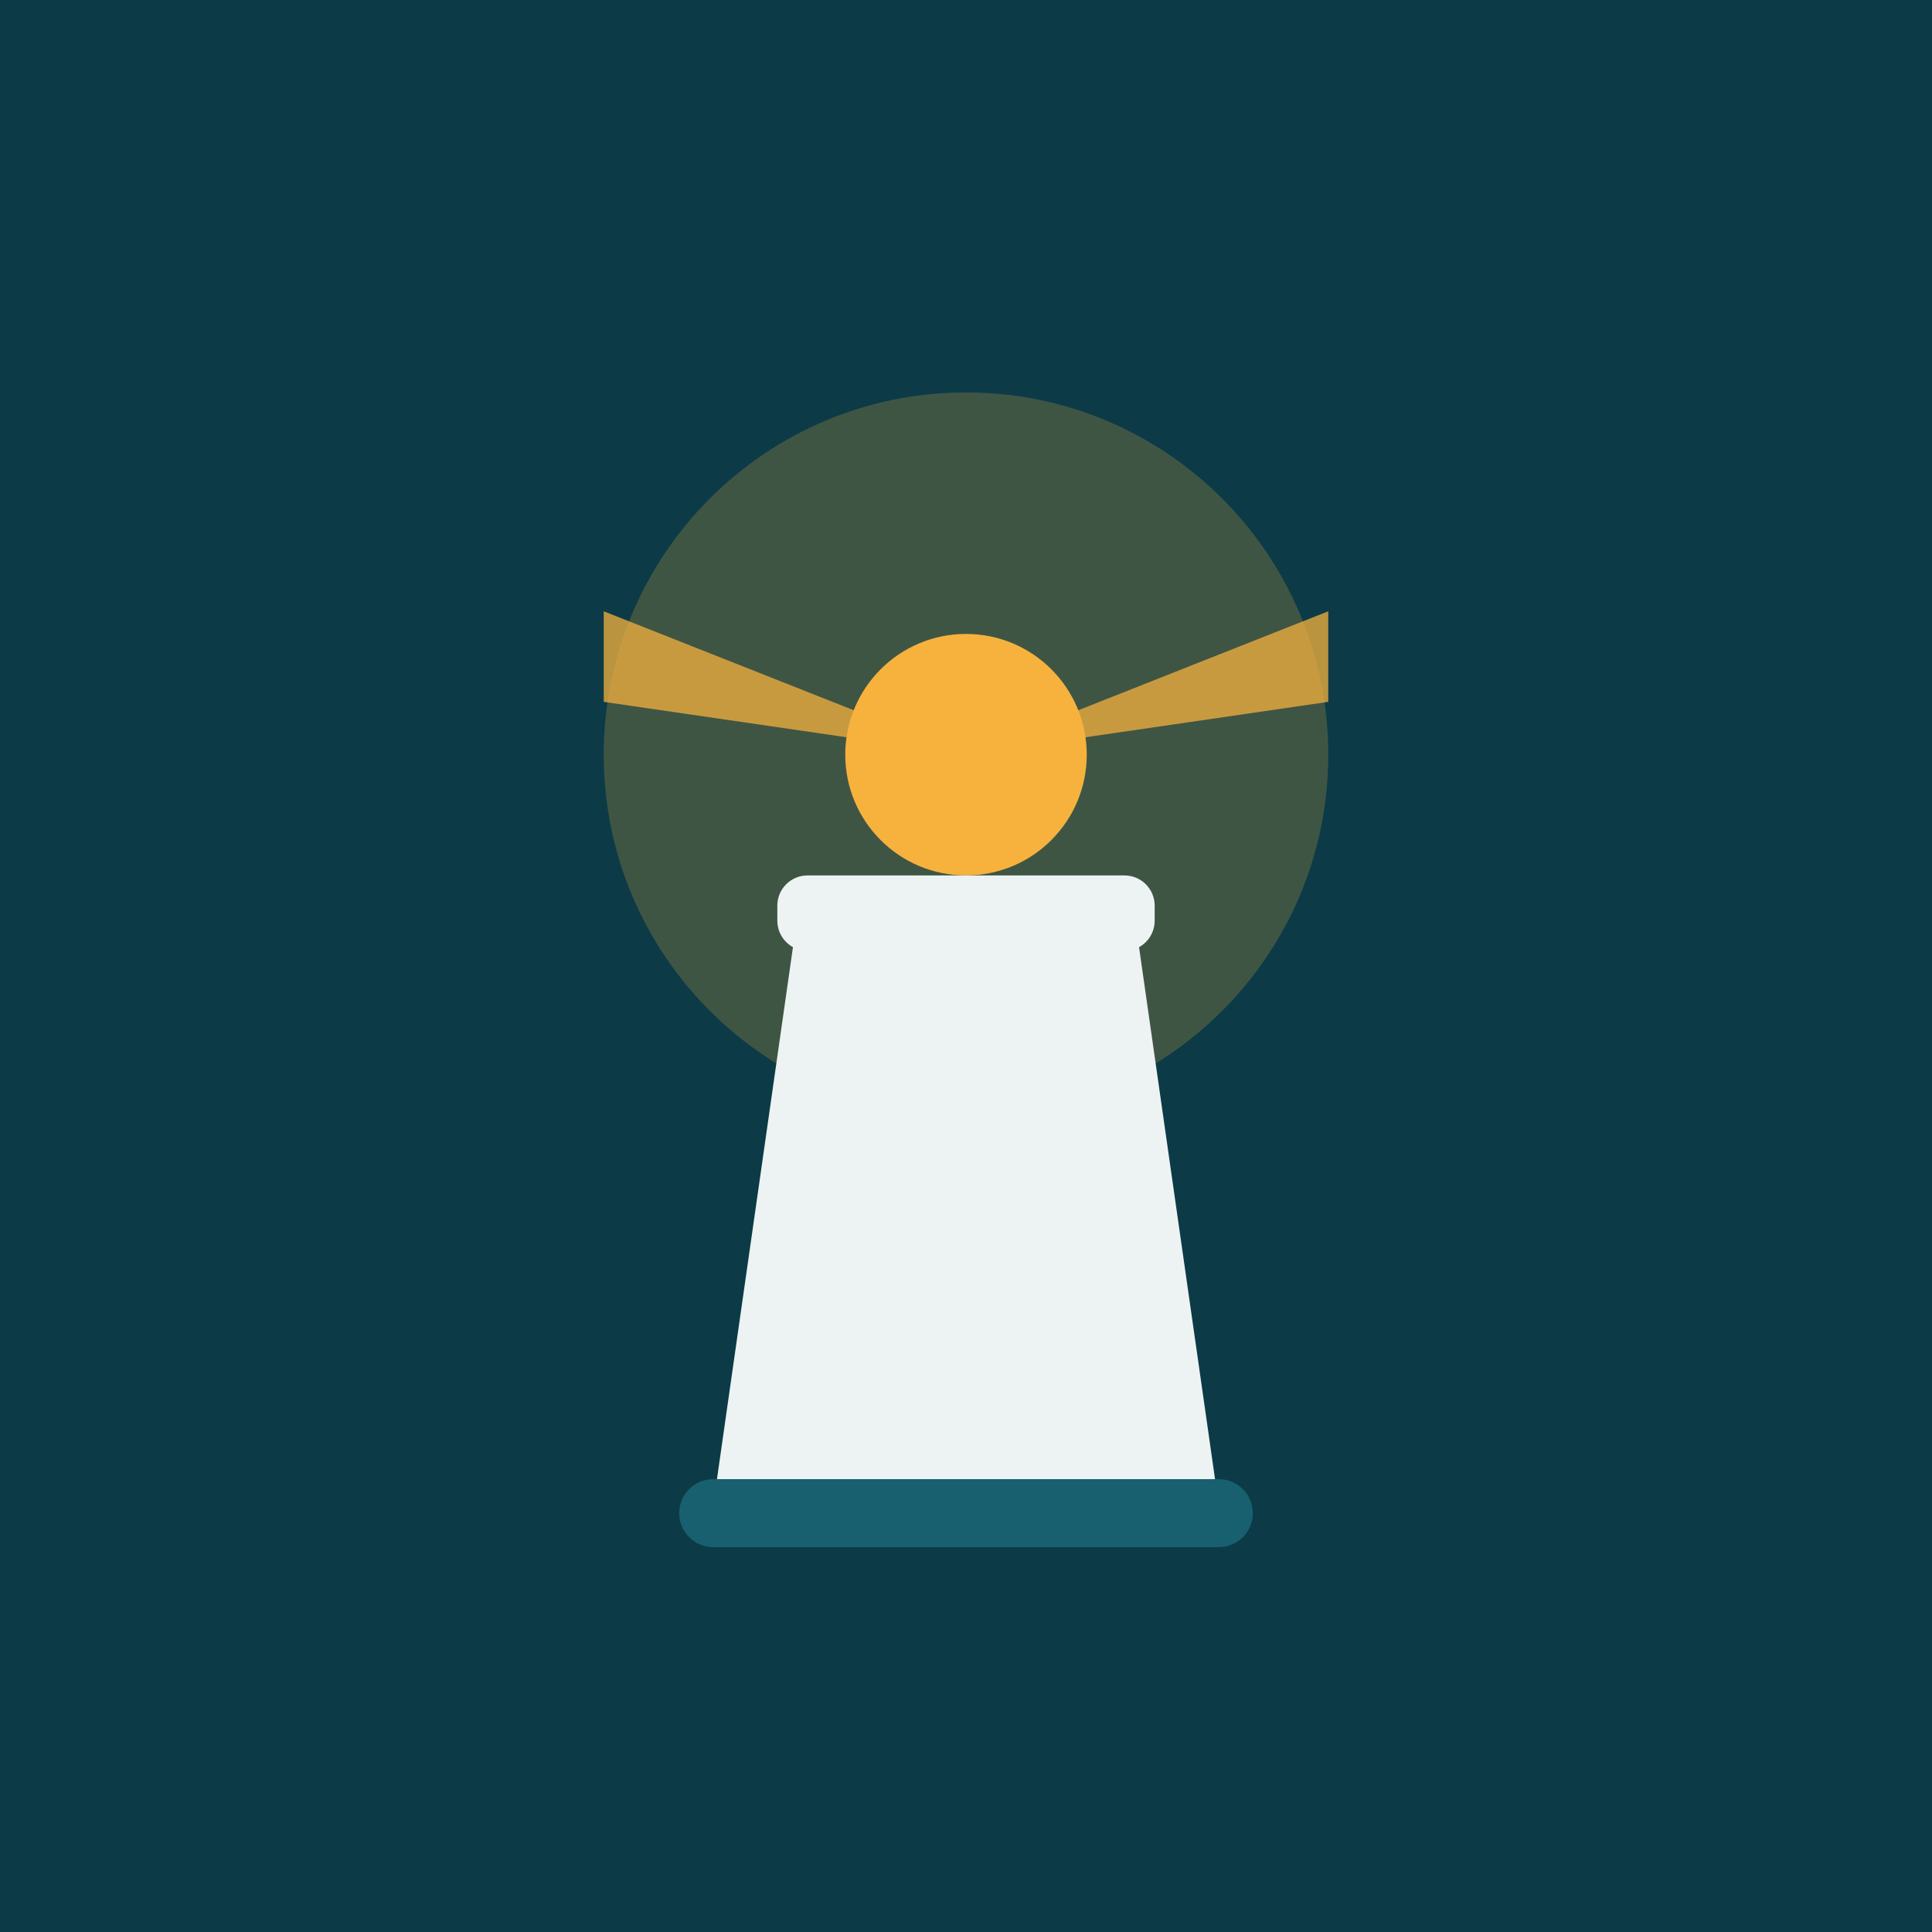
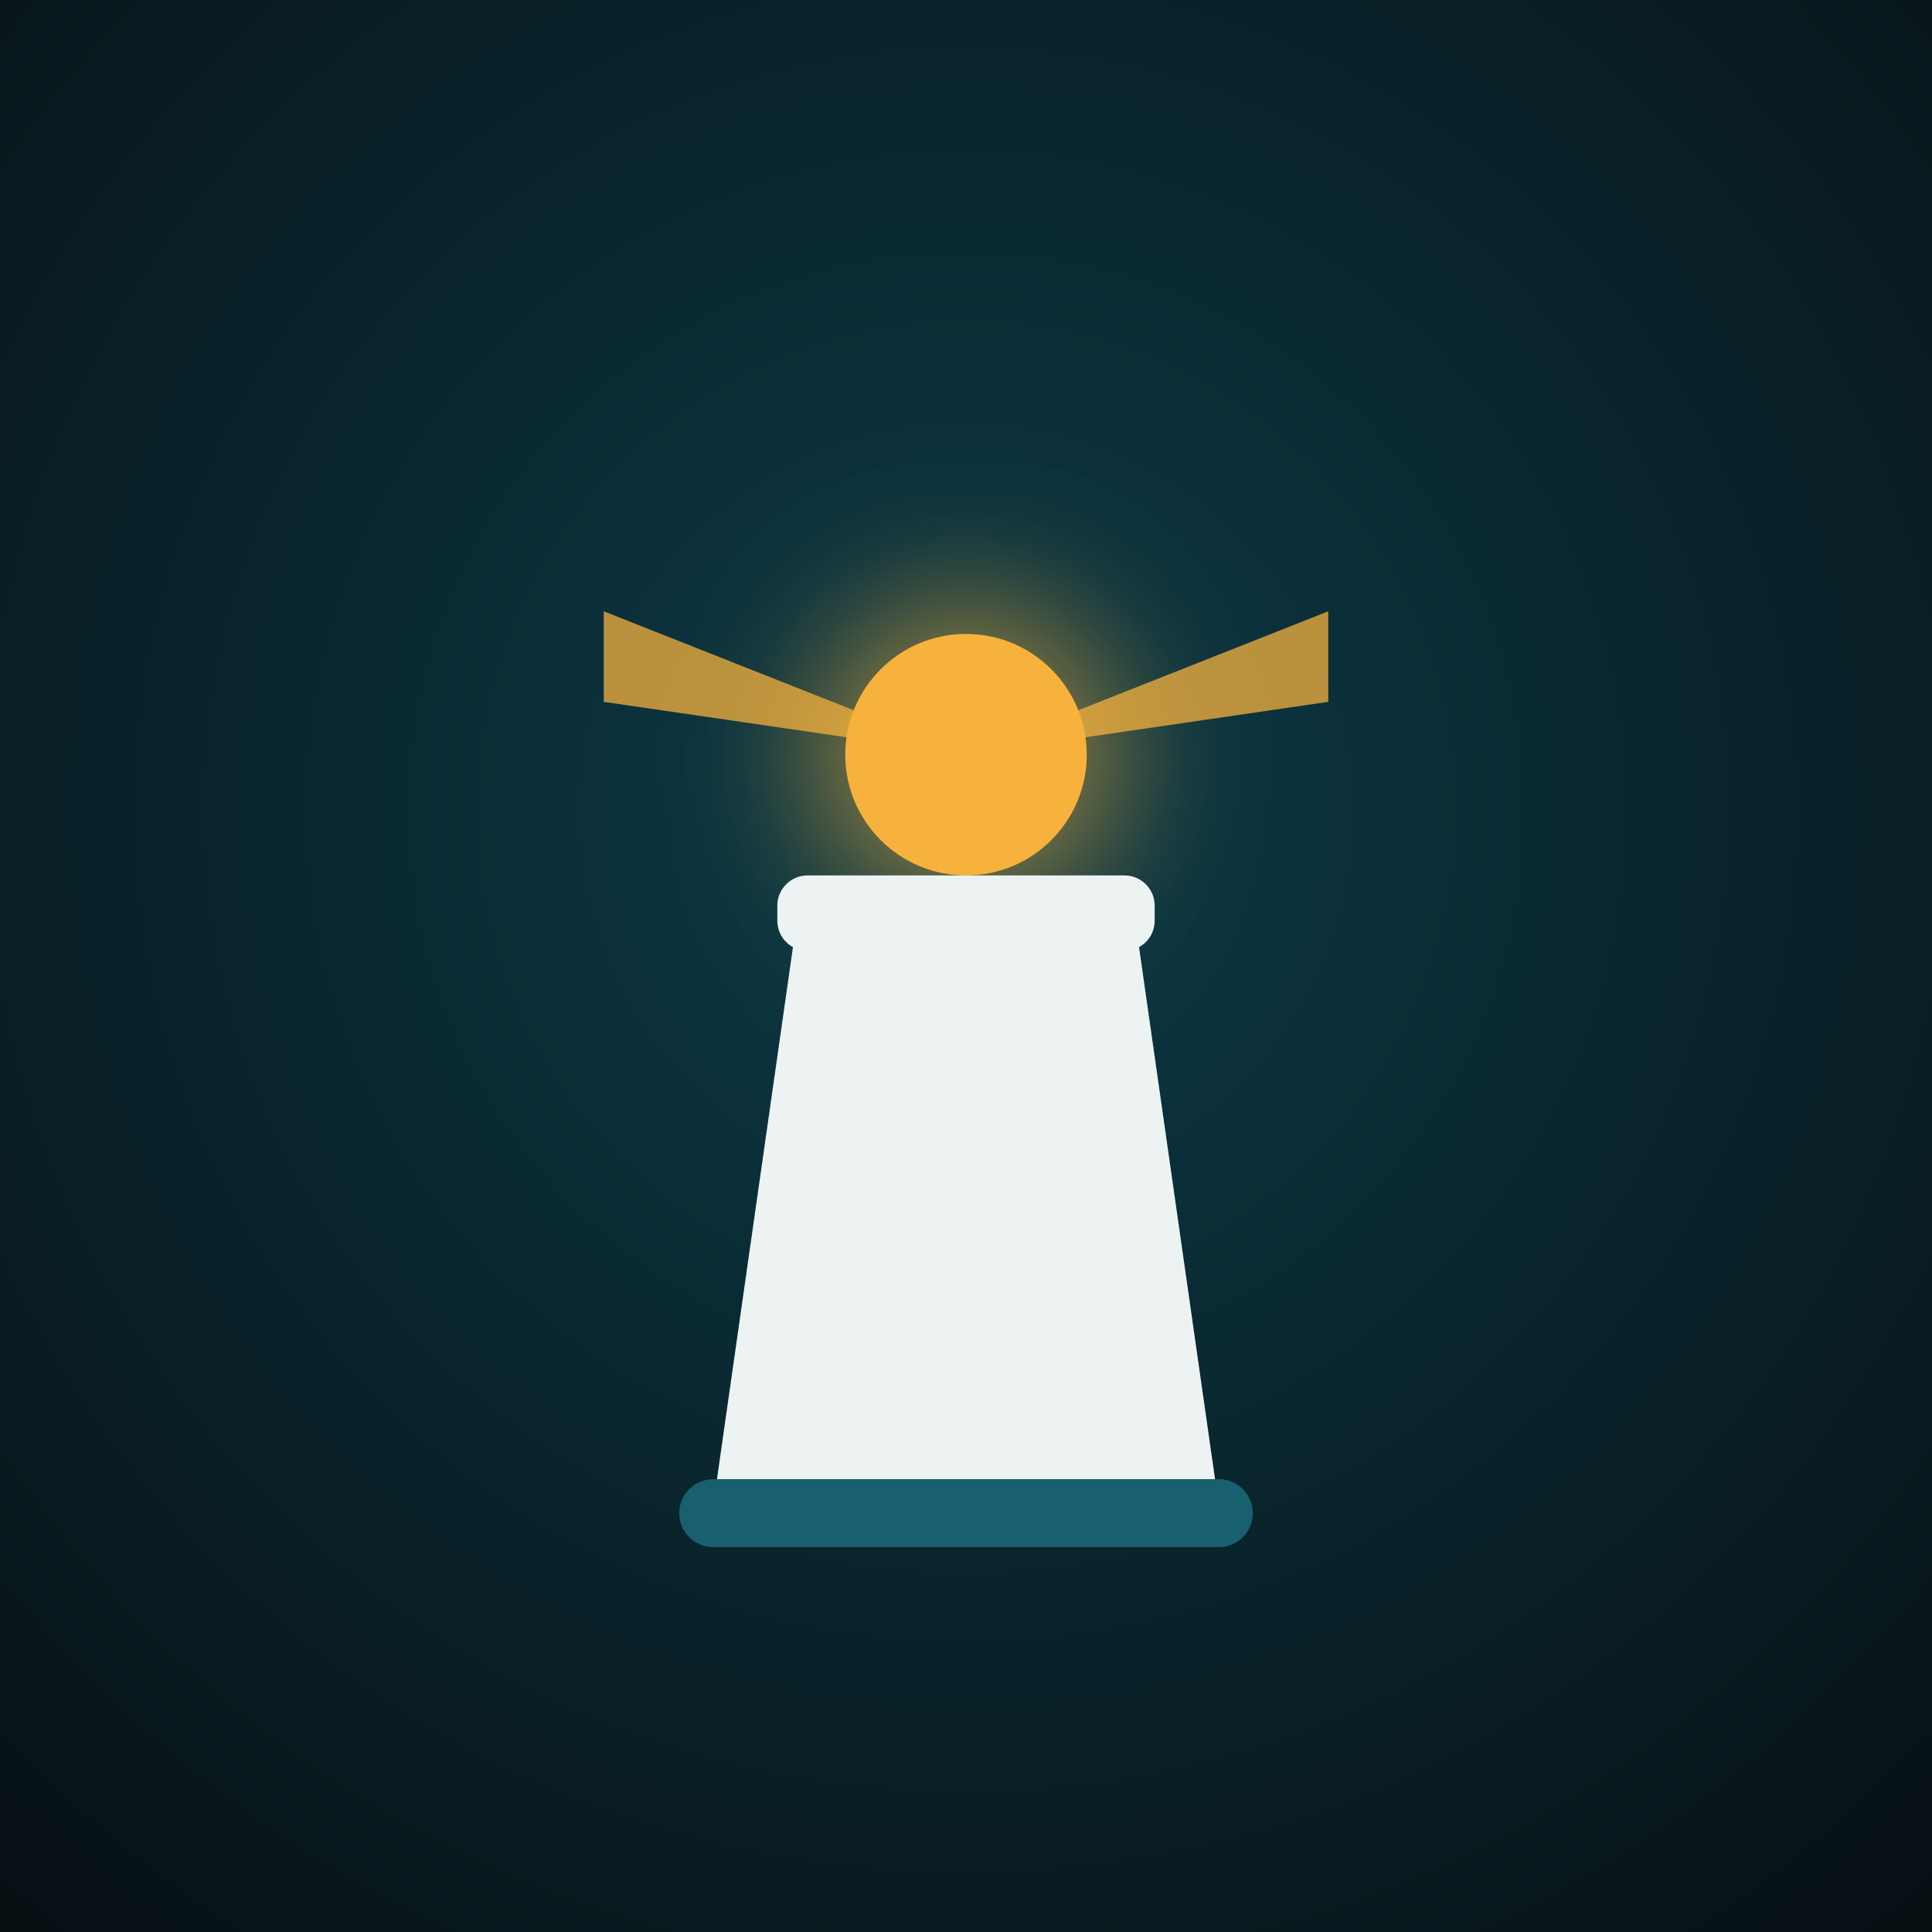
<svg xmlns="http://www.w3.org/2000/svg" viewBox="0 0 512 512">
-   <rect width="512" height="512" fill="#0C3B47" />
-   <circle cx="256" cy="200" r="96" fill="#F6B23D" opacity="0.22" />
+   <defs>
+     <radialGradient id="bg" cx="50%" cy="42%" r="85%">
+       <stop offset="0%" stop-color="#0C3B47" />
+       <stop offset="100%" stop-color="#070A0D" />
+     </radialGradient>
+     <filter id="bloom" x="-100%" y="-100%" width="300%" height="300%">
+       <feGaussianBlur stdDeviation="18" />
+     </filter>
+   </defs>
+   <rect width="512" height="512" fill="url(#bg)" />
+   <circle cx="256" cy="200" r="40" fill="#F6B23D" opacity="0.6" filter="url(#bloom)" />
  <path d="M256 200 L160 162 L160 186 Z" fill="#F6B23D" opacity="0.75" />
  <path d="M256 200 L352 162 L352 186 Z" fill="#F6B23D" opacity="0.75" />
  <circle cx="256" cy="200" r="32" fill="#F6B23D" />
  <path d="M212 238 H300 L322 392 H190 Z" fill="#EDF3F3" />
  <rect x="206" y="232" width="100" height="20" rx="8" fill="#EDF3F3" />
  <rect x="180" y="392" width="152" height="18" rx="9" fill="#18606F" />
</svg>
